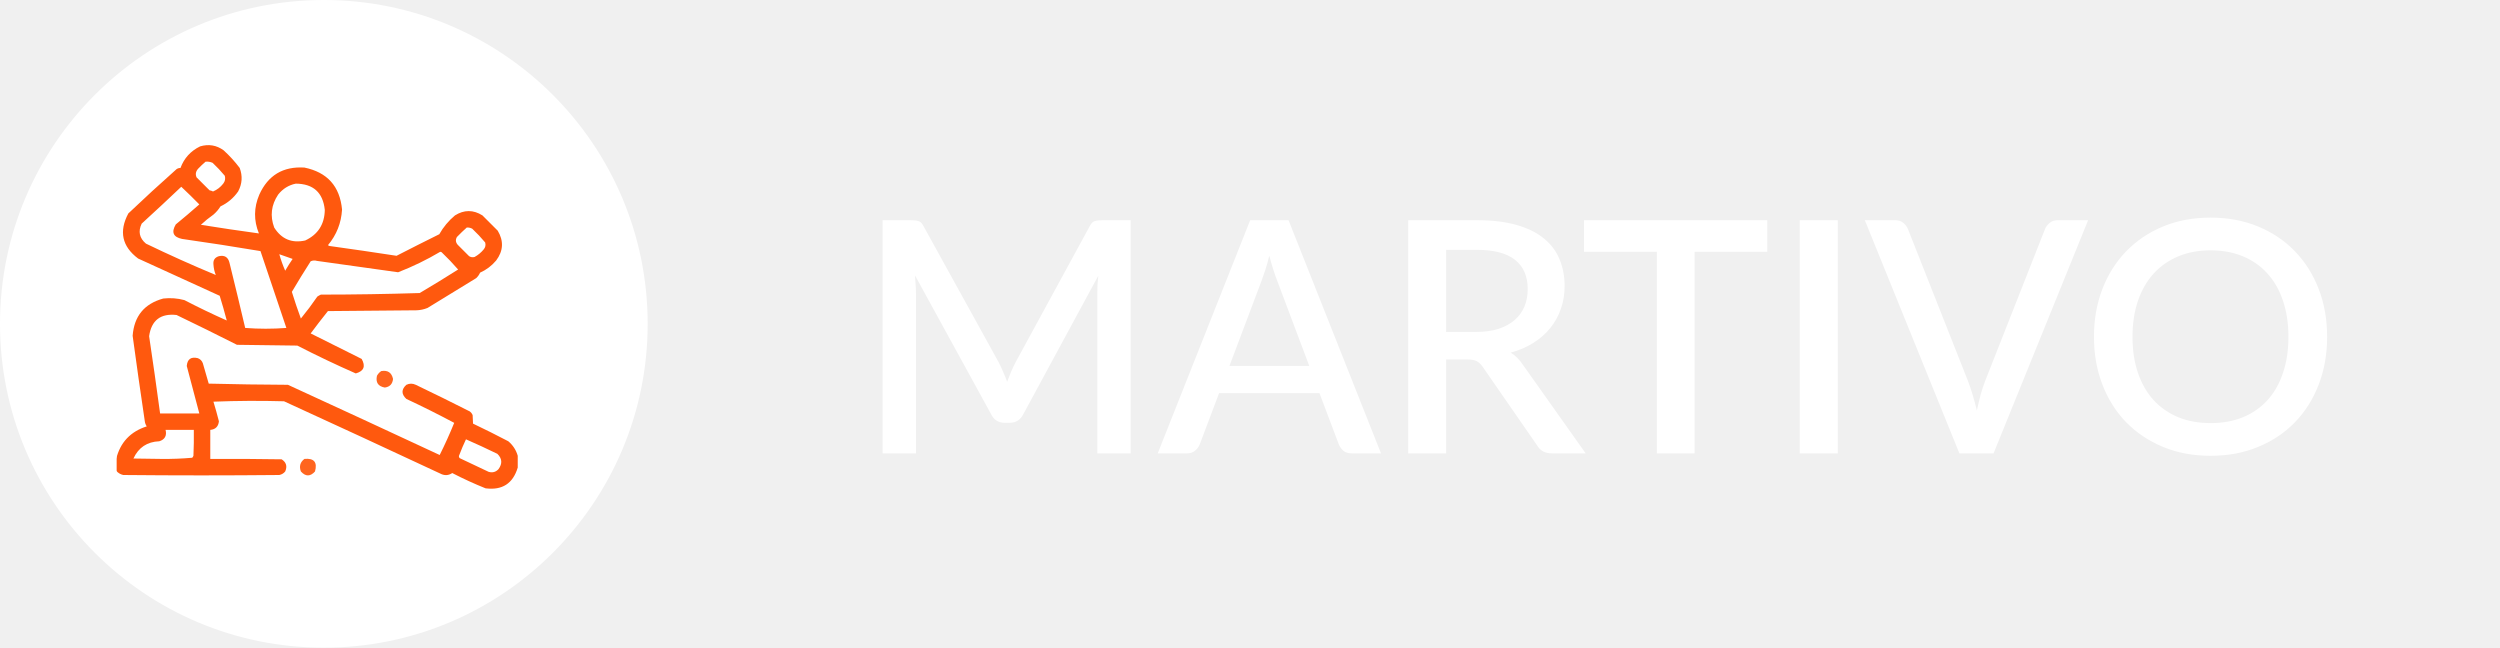
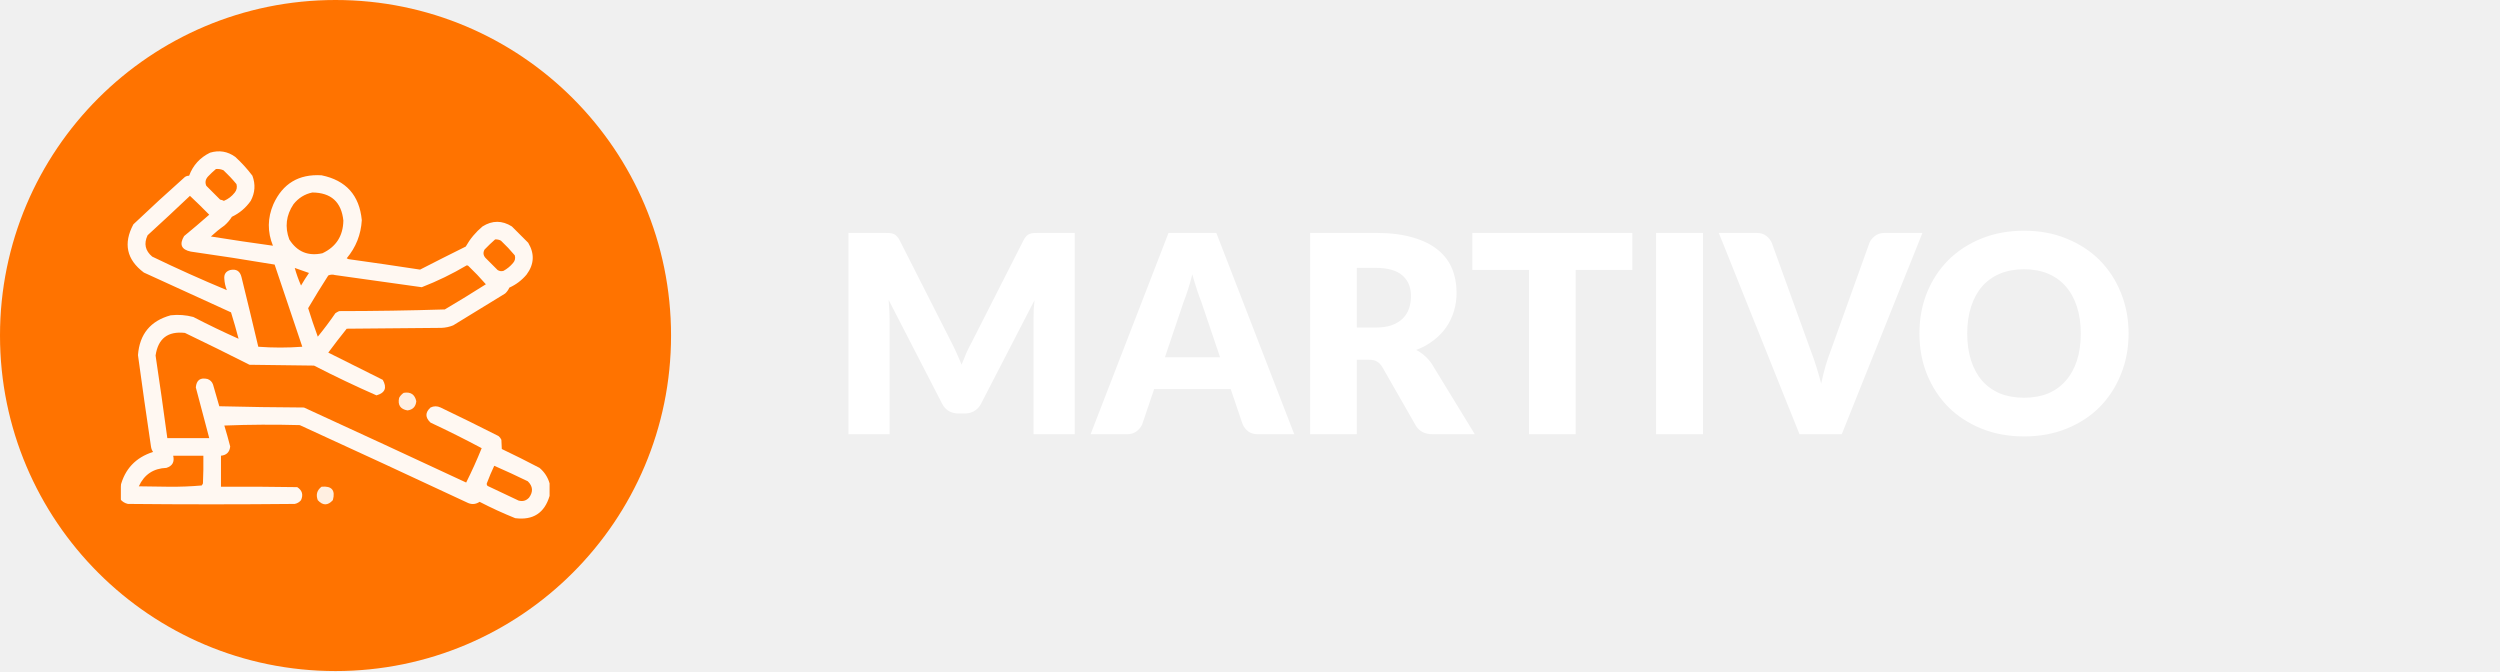
- <svg xmlns="http://www.w3.org/2000/svg" width="193" height="50" viewBox="0 0 193 50" fill="none">
-   <path d="M87.287 17V35H84.713V22.663C84.713 22.462 84.717 22.246 84.725 22.012C84.742 21.771 84.763 21.529 84.787 21.288L79 31.975C78.775 32.417 78.429 32.638 77.963 32.638H77.55C77.075 32.638 76.729 32.417 76.513 31.975L70.638 21.262C70.662 21.504 70.679 21.746 70.688 21.988C70.704 22.229 70.713 22.454 70.713 22.663V35H68.138V17H70.325C70.583 17 70.783 17.025 70.925 17.075C71.067 17.117 71.196 17.254 71.312 17.488L77.088 27.95C77.213 28.192 77.329 28.442 77.438 28.7C77.554 28.95 77.658 29.208 77.75 29.475C77.85 29.208 77.954 28.946 78.062 28.688C78.179 28.421 78.3 28.167 78.425 27.925L84.112 17.488C84.229 17.254 84.358 17.117 84.5 17.075C84.642 17.025 84.842 17 85.1 17H87.287ZM101.076 28.25L98.601 21.675C98.401 21.167 98.196 20.521 97.988 19.738C97.896 20.129 97.796 20.492 97.688 20.825C97.58 21.15 97.48 21.438 97.388 21.688L94.913 28.25H101.076ZM106.613 35H104.351C104.092 35 103.884 34.938 103.726 34.812C103.567 34.679 103.446 34.517 103.363 34.325L101.863 30.35H94.113L92.613 34.325C92.546 34.492 92.43 34.646 92.263 34.788C92.096 34.929 91.888 35 91.638 35H89.376L96.513 17H99.476L106.613 35ZM113.939 25.625C114.605 25.625 115.189 25.546 115.689 25.387C116.189 25.221 116.605 24.992 116.939 24.7C117.272 24.408 117.522 24.062 117.689 23.663C117.855 23.254 117.939 22.804 117.939 22.312C117.939 21.329 117.614 20.579 116.964 20.062C116.314 19.546 115.33 19.288 114.014 19.288H111.639V25.625H113.939ZM122.414 35H119.801C119.285 35 118.91 34.8 118.676 34.4L114.476 28.337C114.335 28.129 114.18 27.979 114.014 27.887C113.847 27.796 113.597 27.75 113.264 27.75H111.639V35H108.714V17H114.014C115.197 17 116.214 17.121 117.064 17.363C117.922 17.604 118.626 17.95 119.176 18.4C119.726 18.842 120.13 19.375 120.389 20C120.655 20.625 120.789 21.321 120.789 22.087C120.789 22.712 120.693 23.296 120.501 23.837C120.318 24.379 120.047 24.871 119.689 25.312C119.339 25.754 118.905 26.137 118.389 26.462C117.872 26.788 117.285 27.042 116.626 27.225C116.985 27.442 117.293 27.746 117.551 28.137L122.414 35ZM136.433 19.438H130.821V35H127.908V19.438H122.283V17H136.433V19.438ZM141.876 35H138.938V17H141.876V35ZM161.203 17L153.903 35H151.265L143.965 17H146.303C146.561 17 146.77 17.067 146.928 17.2C147.086 17.325 147.207 17.483 147.29 17.675L151.928 29.413C152.178 30.071 152.407 30.829 152.615 31.688C152.707 31.262 152.803 30.858 152.903 30.475C153.011 30.092 153.128 29.738 153.253 29.413L157.878 17.675C157.945 17.508 158.061 17.354 158.228 17.212C158.395 17.071 158.603 17 158.853 17H161.203ZM179.654 26C179.654 27.333 179.438 28.562 179.004 29.688C178.571 30.812 177.959 31.783 177.167 32.6C176.384 33.408 175.438 34.042 174.329 34.5C173.229 34.958 172.004 35.188 170.654 35.188C169.313 35.188 168.088 34.958 166.979 34.5C165.879 34.042 164.934 33.408 164.142 32.6C163.35 31.783 162.738 30.812 162.304 29.688C161.871 28.562 161.654 27.333 161.654 26C161.654 24.667 161.871 23.438 162.304 22.312C162.738 21.188 163.35 20.217 164.142 19.4C164.934 18.583 165.879 17.946 166.979 17.488C168.088 17.029 169.313 16.8 170.654 16.8C172.004 16.8 173.229 17.029 174.329 17.488C175.438 17.946 176.384 18.583 177.167 19.4C177.959 20.217 178.571 21.188 179.004 22.312C179.438 23.438 179.654 24.667 179.654 26ZM176.667 26C176.667 24.967 176.525 24.038 176.242 23.212C175.967 22.387 175.567 21.688 175.042 21.113C174.525 20.538 173.896 20.096 173.154 19.788C172.413 19.479 171.579 19.325 170.654 19.325C169.738 19.325 168.909 19.479 168.167 19.788C167.425 20.096 166.792 20.538 166.267 21.113C165.742 21.688 165.338 22.387 165.054 23.212C164.771 24.038 164.629 24.967 164.629 26C164.629 27.042 164.771 27.975 165.054 28.8C165.338 29.625 165.742 30.325 166.267 30.9C166.792 31.467 167.425 31.904 168.167 32.212C168.909 32.513 169.738 32.663 170.654 32.663C171.579 32.663 172.413 32.513 173.154 32.212C173.896 31.904 174.525 31.467 175.042 30.9C175.567 30.325 175.967 29.625 176.242 28.8C176.525 27.975 176.667 27.042 176.667 26Z" fill="white" />
-   <circle cx="25" cy="25" r="25" fill="white" />
-   <g clip-path="url(#clip0_644_259)">
-     <path opacity="0.948" fill-rule="evenodd" clip-rule="evenodd" d="M39.969 35.187C39.969 35.489 39.969 35.792 39.969 36.095C39.6 37.329 38.773 37.864 37.486 37.699C36.611 37.347 35.753 36.954 34.913 36.519C34.653 36.694 34.38 36.724 34.096 36.609C30.046 34.716 25.99 32.839 21.926 30.979C20.109 30.928 18.293 30.938 16.477 31.009C16.63 31.51 16.771 32.014 16.9 32.523C16.859 32.927 16.637 33.149 16.234 33.188C16.234 33.935 16.234 34.682 16.234 35.429C18.071 35.419 19.908 35.429 21.744 35.459C22.101 35.69 22.192 36.003 22.017 36.398C21.898 36.542 21.747 36.633 21.562 36.67C17.546 36.71 13.53 36.71 9.514 36.67C9.292 36.62 9.111 36.509 8.969 36.337C8.969 36.034 8.969 35.731 8.969 35.429C9.283 34.155 10.07 33.318 11.33 32.916C11.248 32.798 11.197 32.667 11.179 32.523C10.852 30.325 10.539 28.125 10.24 25.923C10.354 24.406 11.142 23.448 12.602 23.047C13.155 22.984 13.7 23.024 14.236 23.168C15.318 23.729 16.408 24.254 17.506 24.742C17.338 24.1 17.156 23.464 16.961 22.835C14.864 21.87 12.766 20.912 10.664 19.959C9.42 19.025 9.167 17.864 9.907 16.478C11.13 15.315 12.371 14.175 13.631 13.057C13.723 12.996 13.824 12.965 13.934 12.966C14.212 12.213 14.717 11.658 15.447 11.301C16.108 11.105 16.713 11.206 17.264 11.604C17.722 12.021 18.136 12.476 18.505 12.966C18.738 13.591 18.697 14.197 18.384 14.782C18.03 15.287 17.576 15.671 17.021 15.933C16.874 16.171 16.693 16.383 16.477 16.568C16.136 16.808 15.813 17.07 15.508 17.355C17.004 17.595 18.497 17.817 19.988 18.021C19.581 17.022 19.591 16.023 20.019 15.024C20.695 13.53 21.856 12.834 23.5 12.936C25.266 13.299 26.235 14.379 26.406 16.175C26.345 17.218 25.982 18.136 25.316 18.93C25.357 18.95 25.397 18.97 25.438 18.99C27.168 19.23 28.893 19.483 30.614 19.747C31.709 19.184 32.809 18.629 33.914 18.082C34.226 17.527 34.63 17.043 35.125 16.629C35.831 16.185 36.538 16.185 37.244 16.629C37.638 17.023 38.031 17.416 38.425 17.81C38.898 18.603 38.858 19.37 38.304 20.11C37.958 20.52 37.545 20.832 37.062 21.049C36.991 21.212 36.89 21.353 36.76 21.473C35.508 22.24 34.257 23.006 33.006 23.773C32.734 23.883 32.452 23.944 32.158 23.955C29.878 23.975 27.597 23.995 25.316 24.016C24.861 24.582 24.417 25.157 23.984 25.741C25.296 26.397 26.608 27.053 27.92 27.709C28.241 28.279 28.09 28.652 27.466 28.829C25.942 28.16 24.439 27.443 22.955 26.68C21.401 26.66 19.847 26.639 18.293 26.619C16.748 25.837 15.194 25.07 13.631 24.318C12.396 24.181 11.69 24.726 11.512 25.953C11.809 27.94 12.091 29.928 12.359 31.917C13.368 31.917 14.378 31.917 15.387 31.917C15.059 30.698 14.736 29.477 14.418 28.254C14.463 27.727 14.745 27.525 15.266 27.648C15.457 27.719 15.588 27.85 15.659 28.042C15.805 28.569 15.956 29.094 16.113 29.616C18.151 29.667 20.19 29.697 22.229 29.707C26.14 31.502 30.045 33.308 33.944 35.126C34.35 34.315 34.723 33.487 35.065 32.644C33.854 31.998 32.623 31.383 31.371 30.797C30.976 30.429 30.976 30.065 31.371 29.707C31.611 29.591 31.854 29.591 32.098 29.707C33.498 30.377 34.89 31.063 36.275 31.766C36.369 31.839 36.44 31.93 36.487 32.038C36.5 32.267 36.51 32.489 36.518 32.704C37.436 33.141 38.344 33.595 39.242 34.066C39.601 34.371 39.843 34.745 39.969 35.187ZM15.871 12.482C16.062 12.464 16.243 12.494 16.416 12.572C16.751 12.887 17.064 13.22 17.355 13.571C17.415 13.796 17.375 13.998 17.233 14.177C17.021 14.45 16.759 14.652 16.446 14.782C16.362 14.738 16.271 14.708 16.174 14.691C15.841 14.358 15.508 14.025 15.175 13.692C15.071 13.454 15.112 13.232 15.296 13.026C15.481 12.831 15.673 12.649 15.871 12.482ZM22.834 14.177C24.187 14.188 24.934 14.864 25.074 16.205C25.056 17.312 24.552 18.1 23.561 18.566C22.528 18.792 21.731 18.459 21.169 17.567C20.837 16.672 20.938 15.824 21.472 15.024C21.83 14.573 22.284 14.29 22.834 14.177ZM13.994 14.419C14.466 14.861 14.931 15.315 15.387 15.781C14.79 16.307 14.185 16.822 13.57 17.325C13.211 17.928 13.373 18.302 14.055 18.445C16.078 18.733 18.096 19.046 20.109 19.384C20.775 21.362 21.441 23.34 22.107 25.317C21.044 25.398 19.984 25.398 18.929 25.317C18.535 23.64 18.131 21.965 17.718 20.292C17.614 19.854 17.342 19.682 16.9 19.777C16.585 19.872 16.444 20.084 16.477 20.413C16.494 20.697 16.555 20.969 16.658 21.23C14.847 20.477 13.051 19.669 11.27 18.809C10.76 18.383 10.649 17.868 10.937 17.265C11.968 16.324 12.987 15.376 13.994 14.419ZM36.033 17.567C36.184 17.555 36.325 17.585 36.457 17.658C36.812 17.993 37.145 18.346 37.456 18.718C37.513 18.922 37.472 19.104 37.335 19.263C37.138 19.5 36.906 19.692 36.639 19.838C36.489 19.881 36.348 19.86 36.215 19.777C35.922 19.485 35.63 19.192 35.337 18.899C35.172 18.709 35.152 18.508 35.276 18.294C35.522 18.038 35.775 17.796 36.033 17.567ZM33.975 19.444C34.019 19.436 34.06 19.447 34.096 19.475C34.542 19.9 34.965 20.344 35.367 20.807C34.388 21.427 33.399 22.033 32.4 22.623C29.86 22.702 27.317 22.743 24.771 22.744C24.676 22.787 24.585 22.837 24.499 22.895C24.099 23.478 23.675 24.043 23.227 24.591C22.977 23.911 22.745 23.225 22.531 22.532C23 21.737 23.484 20.95 23.984 20.171C24.142 20.101 24.304 20.091 24.469 20.141C26.558 20.433 28.646 20.726 30.735 21.019C31.861 20.582 32.941 20.057 33.975 19.444ZM21.562 19.626C21.913 19.749 22.256 19.87 22.592 19.989C22.388 20.284 22.196 20.587 22.017 20.898C21.836 20.486 21.684 20.062 21.562 19.626ZM12.783 33.188C13.51 33.188 14.236 33.188 14.963 33.188C14.973 33.855 14.963 34.521 14.933 35.187C14.91 35.242 14.88 35.292 14.842 35.338C14.059 35.407 13.272 35.437 12.48 35.429C11.754 35.419 11.027 35.409 10.301 35.398C10.692 34.547 11.358 34.103 12.299 34.066C12.727 33.929 12.889 33.636 12.783 33.188ZM35.973 33.915C36.786 34.271 37.593 34.645 38.395 35.035C38.766 35.397 38.797 35.791 38.485 36.216C38.28 36.44 38.027 36.511 37.728 36.428C36.982 36.075 36.235 35.721 35.488 35.368C35.421 35.294 35.411 35.213 35.458 35.126C35.614 34.714 35.785 34.31 35.973 33.915Z" fill="#FF5001" />
-     <path opacity="0.884" fill-rule="evenodd" clip-rule="evenodd" d="M29.434 28.647C29.932 28.561 30.235 28.763 30.342 29.253C30.304 29.644 30.092 29.866 29.706 29.919C29.19 29.826 28.988 29.523 29.101 29.011C29.183 28.858 29.294 28.737 29.434 28.647Z" fill="#FF5001" />
-     <path opacity="0.881" fill-rule="evenodd" clip-rule="evenodd" d="M23.501 35.428C24.243 35.358 24.515 35.681 24.318 36.397C23.955 36.801 23.592 36.801 23.228 36.397C23.081 36.002 23.172 35.679 23.501 35.428Z" fill="#FF5001" />
+ <svg xmlns="http://www.w3.org/2000/svg" width="190" height="51" viewBox="0 0 190 51" fill="none">
+   <path d="M81.68 17.701V33H78.55V24.201C78.55 23.998 78.554 23.777 78.561 23.54C78.575 23.302 78.596 23.06 78.624 22.815L74.561 30.68C74.434 30.924 74.263 31.11 74.046 31.236C73.836 31.362 73.594 31.425 73.322 31.425H72.838C72.566 31.425 72.32 31.362 72.103 31.236C71.894 31.11 71.725 30.924 71.6 30.68L67.536 22.794C67.557 23.046 67.575 23.294 67.588 23.54C67.603 23.777 67.609 23.998 67.609 24.201V33H64.481V17.701H67.189C67.344 17.701 67.477 17.705 67.588 17.712C67.707 17.719 67.812 17.74 67.903 17.775C67.995 17.81 68.075 17.866 68.145 17.943C68.222 18.013 68.296 18.114 68.365 18.247L72.303 26.007C72.443 26.273 72.576 26.549 72.702 26.837C72.835 27.123 72.961 27.418 73.08 27.718C73.199 27.41 73.322 27.11 73.448 26.816C73.581 26.521 73.721 26.241 73.868 25.976L77.794 18.247C77.865 18.114 77.934 18.013 78.004 17.943C78.082 17.866 78.165 17.81 78.257 17.775C78.347 17.74 78.449 17.719 78.561 17.712C78.68 17.705 78.817 17.701 78.971 17.701H81.68ZM92.725 27.151L91.307 22.962C91.202 22.696 91.09 22.384 90.971 22.027C90.852 21.663 90.733 21.271 90.614 20.852C90.509 21.279 90.397 21.674 90.278 22.038C90.159 22.402 90.047 22.717 89.942 22.983L88.535 27.151H92.725ZM98.363 33H95.612C95.304 33 95.056 32.93 94.867 32.79C94.678 32.643 94.534 32.458 94.436 32.233L93.533 29.567H87.716L86.813 32.233C86.736 32.429 86.596 32.608 86.393 32.769C86.197 32.923 85.952 33 85.658 33H82.886L88.808 17.701H92.441L98.363 33ZM104.546 24.894C105.029 24.894 105.439 24.834 105.775 24.715C106.118 24.59 106.398 24.418 106.615 24.201C106.832 23.984 106.989 23.732 107.087 23.445C107.185 23.151 107.234 22.836 107.234 22.5C107.234 21.828 107.014 21.303 106.573 20.925C106.139 20.547 105.463 20.358 104.546 20.358H103.118V24.894H104.546ZM112.085 33H108.872C108.277 33 107.85 32.776 107.591 32.328L105.05 27.887C104.931 27.698 104.798 27.561 104.651 27.477C104.504 27.386 104.294 27.34 104.021 27.34H103.118V33H99.569V17.701H104.546C105.652 17.701 106.594 17.817 107.371 18.048C108.155 18.272 108.792 18.587 109.282 18.993C109.779 19.399 110.139 19.878 110.363 20.431C110.587 20.985 110.699 21.587 110.699 22.238C110.699 22.735 110.633 23.203 110.5 23.645C110.367 24.085 110.171 24.495 109.912 24.873C109.653 25.244 109.331 25.576 108.946 25.87C108.568 26.165 108.13 26.406 107.633 26.595C107.864 26.714 108.081 26.864 108.284 27.047C108.487 27.221 108.669 27.431 108.83 27.677L112.085 33ZM124.057 20.515H119.752V33H116.203V20.515H111.898V17.701H124.057V20.515ZM129.43 33H125.86V17.701H129.43V33ZM146.105 17.701L139.973 33H136.76L130.628 17.701H133.484C133.792 17.701 134.041 17.775 134.23 17.922C134.419 18.062 134.562 18.244 134.66 18.468L137.621 26.658C137.761 27.015 137.898 27.407 138.031 27.834C138.164 28.254 138.29 28.695 138.409 29.157C138.507 28.695 138.615 28.254 138.734 27.834C138.86 27.407 138.993 27.015 139.133 26.658L142.073 18.468C142.15 18.272 142.287 18.097 142.483 17.943C142.686 17.782 142.934 17.701 143.228 17.701H146.105ZM161.773 25.346C161.773 26.451 161.58 27.48 161.195 28.433C160.817 29.384 160.282 30.214 159.589 30.921C158.896 31.621 158.059 32.17 157.079 32.569C156.106 32.968 155.025 33.168 153.835 33.168C152.645 33.168 151.56 32.968 150.58 32.569C149.6 32.17 148.76 31.621 148.06 30.921C147.367 30.214 146.828 29.384 146.443 28.433C146.065 27.48 145.876 26.451 145.876 25.346C145.876 24.239 146.065 23.21 146.443 22.259C146.828 21.306 147.367 20.48 148.06 19.78C148.76 19.081 149.6 18.531 150.58 18.132C151.56 17.733 152.645 17.534 153.835 17.534C155.025 17.534 156.106 17.736 157.079 18.142C158.059 18.541 158.896 19.091 159.589 19.791C160.282 20.491 160.817 21.317 161.195 22.269C161.58 23.221 161.773 24.247 161.773 25.346ZM158.14 25.346C158.14 24.59 158.042 23.91 157.846 23.308C157.65 22.7 157.366 22.185 156.995 21.765C156.631 21.345 156.183 21.023 155.651 20.799C155.119 20.575 154.514 20.463 153.835 20.463C153.149 20.463 152.536 20.575 151.997 20.799C151.465 21.023 151.014 21.345 150.643 21.765C150.279 22.185 149.999 22.7 149.803 23.308C149.607 23.91 149.509 24.59 149.509 25.346C149.509 26.108 149.607 26.794 149.803 27.404C149.999 28.006 150.279 28.517 150.643 28.936C151.014 29.357 151.465 29.678 151.997 29.902C152.536 30.119 153.149 30.228 153.835 30.228C154.514 30.228 155.119 30.119 155.651 29.902C156.183 29.678 156.631 29.357 156.995 28.936C157.366 28.517 157.65 28.006 157.846 27.404C158.042 26.794 158.14 26.108 158.14 25.346Z" fill="white" />
+   <circle cx="25.5" cy="25.5" r="25.5" fill="#FF7300" />
+   <g clip-path="url(#clip0_795_51)">
+     <path opacity="0.948" fill-rule="evenodd" clip-rule="evenodd" d="M41.768 36.737C41.768 37.055 41.768 37.374 41.768 37.692C41.381 38.991 40.51 39.554 39.156 39.381C38.235 39.01 37.332 38.596 36.449 38.138C36.175 38.322 35.888 38.354 35.589 38.234C31.328 36.241 27.059 34.266 22.783 32.309C20.871 32.256 18.959 32.266 17.049 32.341C17.21 32.868 17.359 33.399 17.495 33.933C17.451 34.359 17.218 34.592 16.794 34.634C16.794 35.42 16.794 36.206 16.794 36.992C18.726 36.981 20.659 36.992 22.591 37.023C22.967 37.267 23.062 37.596 22.878 38.011C22.754 38.163 22.595 38.259 22.4 38.298C18.174 38.34 13.948 38.34 9.722 38.298C9.489 38.245 9.298 38.128 9.148 37.947C9.148 37.629 9.148 37.31 9.148 36.992C9.479 35.651 10.308 34.77 11.633 34.347C11.546 34.224 11.493 34.086 11.474 33.933C11.13 31.621 10.801 29.306 10.486 26.989C10.607 25.393 11.435 24.384 12.971 23.963C13.553 23.896 14.127 23.939 14.691 24.09C15.83 24.681 16.977 25.233 18.132 25.747C17.955 25.071 17.764 24.402 17.558 23.74C15.352 22.725 13.144 21.716 10.932 20.713C9.623 19.73 9.357 18.509 10.136 17.05C11.423 15.827 12.729 14.627 14.054 13.45C14.151 13.386 14.258 13.354 14.373 13.355C14.666 12.562 15.197 11.978 15.966 11.603C16.66 11.397 17.297 11.503 17.877 11.921C18.359 12.361 18.795 12.839 19.183 13.355C19.428 14.013 19.385 14.65 19.055 15.266C18.683 15.797 18.206 16.201 17.622 16.477C17.467 16.727 17.276 16.95 17.049 17.146C16.69 17.398 16.351 17.674 16.029 17.974C17.603 18.226 19.175 18.46 20.744 18.675C20.315 17.623 20.326 16.572 20.776 15.521C21.488 13.949 22.709 13.216 24.439 13.323C26.297 13.705 27.317 14.841 27.497 16.732C27.433 17.829 27.05 18.795 26.35 19.63C26.393 19.651 26.435 19.673 26.478 19.694C28.299 19.947 30.114 20.212 31.925 20.49C33.078 19.898 34.235 19.314 35.397 18.738C35.726 18.154 36.151 17.645 36.672 17.209C37.415 16.742 38.158 16.742 38.901 17.209C39.316 17.623 39.73 18.038 40.144 18.452C40.642 19.286 40.599 20.093 40.016 20.873C39.653 21.303 39.218 21.632 38.71 21.86C38.635 22.031 38.529 22.18 38.392 22.306C37.075 23.113 35.758 23.92 34.442 24.727C34.156 24.843 33.858 24.906 33.55 24.918C31.15 24.939 28.75 24.961 26.35 24.982C25.871 25.578 25.404 26.183 24.949 26.798C26.329 27.488 27.709 28.178 29.09 28.868C29.428 29.468 29.269 29.861 28.612 30.047C27.009 29.343 25.427 28.589 23.866 27.785C22.23 27.764 20.595 27.743 18.96 27.722C17.334 26.898 15.699 26.091 14.054 25.301C12.755 25.156 12.012 25.729 11.824 27.021C12.137 29.111 12.434 31.203 12.716 33.296C13.778 33.296 14.84 33.296 15.902 33.296C15.557 32.014 15.217 30.729 14.882 29.442C14.93 28.887 15.227 28.674 15.774 28.805C15.976 28.879 16.114 29.017 16.189 29.219C16.341 29.773 16.501 30.325 16.666 30.875C18.811 30.928 20.956 30.96 23.101 30.971C27.217 32.859 31.326 34.76 35.429 36.673C35.856 35.819 36.249 34.949 36.608 34.061C35.334 33.382 34.039 32.734 32.721 32.118C32.305 31.73 32.305 31.348 32.721 30.971C32.974 30.849 33.229 30.849 33.486 30.971C34.959 31.675 36.425 32.398 37.882 33.137C37.981 33.214 38.055 33.31 38.105 33.424C38.119 33.665 38.129 33.898 38.137 34.124C39.103 34.584 40.059 35.062 41.004 35.558C41.381 35.879 41.636 36.272 41.768 36.737ZM16.412 12.845C16.612 12.827 16.803 12.859 16.985 12.941C17.337 13.272 17.667 13.622 17.972 13.992C18.036 14.228 17.993 14.44 17.845 14.629C17.622 14.916 17.346 15.129 17.017 15.266C16.928 15.22 16.832 15.188 16.73 15.171C16.38 14.82 16.029 14.47 15.679 14.119C15.57 13.868 15.612 13.635 15.806 13.418C16.001 13.213 16.203 13.021 16.412 12.845ZM23.738 14.629C25.162 14.641 25.948 15.352 26.096 16.763C26.076 17.929 25.546 18.757 24.503 19.248C23.416 19.485 22.577 19.135 21.986 18.197C21.637 17.255 21.743 16.363 22.305 15.521C22.682 15.046 23.16 14.749 23.738 14.629ZM14.436 14.884C14.933 15.349 15.422 15.827 15.902 16.317C15.274 16.871 14.637 17.412 13.991 17.942C13.613 18.577 13.782 18.97 14.5 19.121C16.629 19.423 18.753 19.752 20.871 20.108C21.572 22.189 22.273 24.271 22.974 26.352C21.855 26.436 20.74 26.436 19.629 26.352C19.214 24.587 18.789 22.824 18.355 21.064C18.246 20.603 17.959 20.422 17.495 20.522C17.163 20.622 17.014 20.845 17.049 21.191C17.067 21.49 17.131 21.776 17.24 22.051C15.334 21.258 13.444 20.409 11.569 19.503C11.034 19.055 10.917 18.513 11.219 17.878C12.304 16.889 13.377 15.89 14.436 14.884ZM37.627 18.197C37.786 18.184 37.934 18.216 38.073 18.292C38.447 18.645 38.797 19.016 39.124 19.407C39.184 19.623 39.142 19.814 38.997 19.981C38.79 20.231 38.546 20.432 38.264 20.586C38.107 20.631 37.958 20.61 37.818 20.522C37.51 20.214 37.203 19.906 36.895 19.598C36.721 19.398 36.7 19.186 36.831 18.961C37.09 18.692 37.355 18.437 37.627 18.197ZM35.461 20.172C35.508 20.163 35.551 20.174 35.589 20.204C36.058 20.652 36.504 21.119 36.926 21.605C35.897 22.258 34.856 22.895 33.805 23.517C31.132 23.6 28.456 23.643 25.777 23.644C25.676 23.689 25.581 23.742 25.49 23.803C25.069 24.416 24.623 25.011 24.152 25.587C23.889 24.872 23.645 24.15 23.42 23.421C23.912 22.585 24.422 21.756 24.949 20.936C25.115 20.863 25.285 20.852 25.458 20.904C27.657 21.212 29.855 21.52 32.053 21.828C33.237 21.369 34.374 20.816 35.461 20.172ZM22.4 20.363C22.769 20.493 23.13 20.62 23.483 20.745C23.269 21.055 23.067 21.374 22.878 21.701C22.688 21.268 22.528 20.822 22.4 20.363ZM13.162 34.634C13.927 34.634 14.691 34.634 15.456 34.634C15.466 35.335 15.456 36.036 15.424 36.737C15.4 36.795 15.368 36.848 15.328 36.896C14.504 36.968 13.676 37 12.844 36.992C12.079 36.981 11.315 36.97 10.55 36.96C10.961 36.063 11.662 35.596 12.652 35.558C13.104 35.413 13.274 35.105 13.162 34.634ZM37.563 35.399C38.419 35.773 39.269 36.166 40.112 36.577C40.503 36.959 40.535 37.373 40.208 37.82C39.991 38.056 39.726 38.13 39.411 38.043C38.625 37.671 37.84 37.299 37.054 36.928C36.983 36.85 36.972 36.765 37.022 36.673C37.186 36.239 37.366 35.815 37.563 35.399Z" fill="white" />
+     <path opacity="0.884" fill-rule="evenodd" clip-rule="evenodd" d="M30.683 29.855C31.207 29.765 31.526 29.977 31.639 30.492C31.599 30.904 31.376 31.138 30.97 31.193C30.427 31.096 30.214 30.777 30.333 30.238C30.419 30.077 30.536 29.95 30.683 29.855Z" fill="white" />
+     <path opacity="0.881" fill-rule="evenodd" clip-rule="evenodd" d="M24.437 36.991C25.217 36.918 25.504 37.258 25.297 38.011C24.915 38.435 24.532 38.435 24.15 38.011C23.995 37.595 24.091 37.255 24.437 36.991Z" fill="white" />
  </g>
  <defs>
-     <clipPath id="clip0_644_259">
-       <rect width="31" height="31" fill="white" transform="translate(9 9)" />
+     <clipPath id="clip0_795_51">
+       <rect width="32.62" height="32.62" fill="white" transform="translate(9.17969 9.18164)" />
    </clipPath>
  </defs>
</svg>
